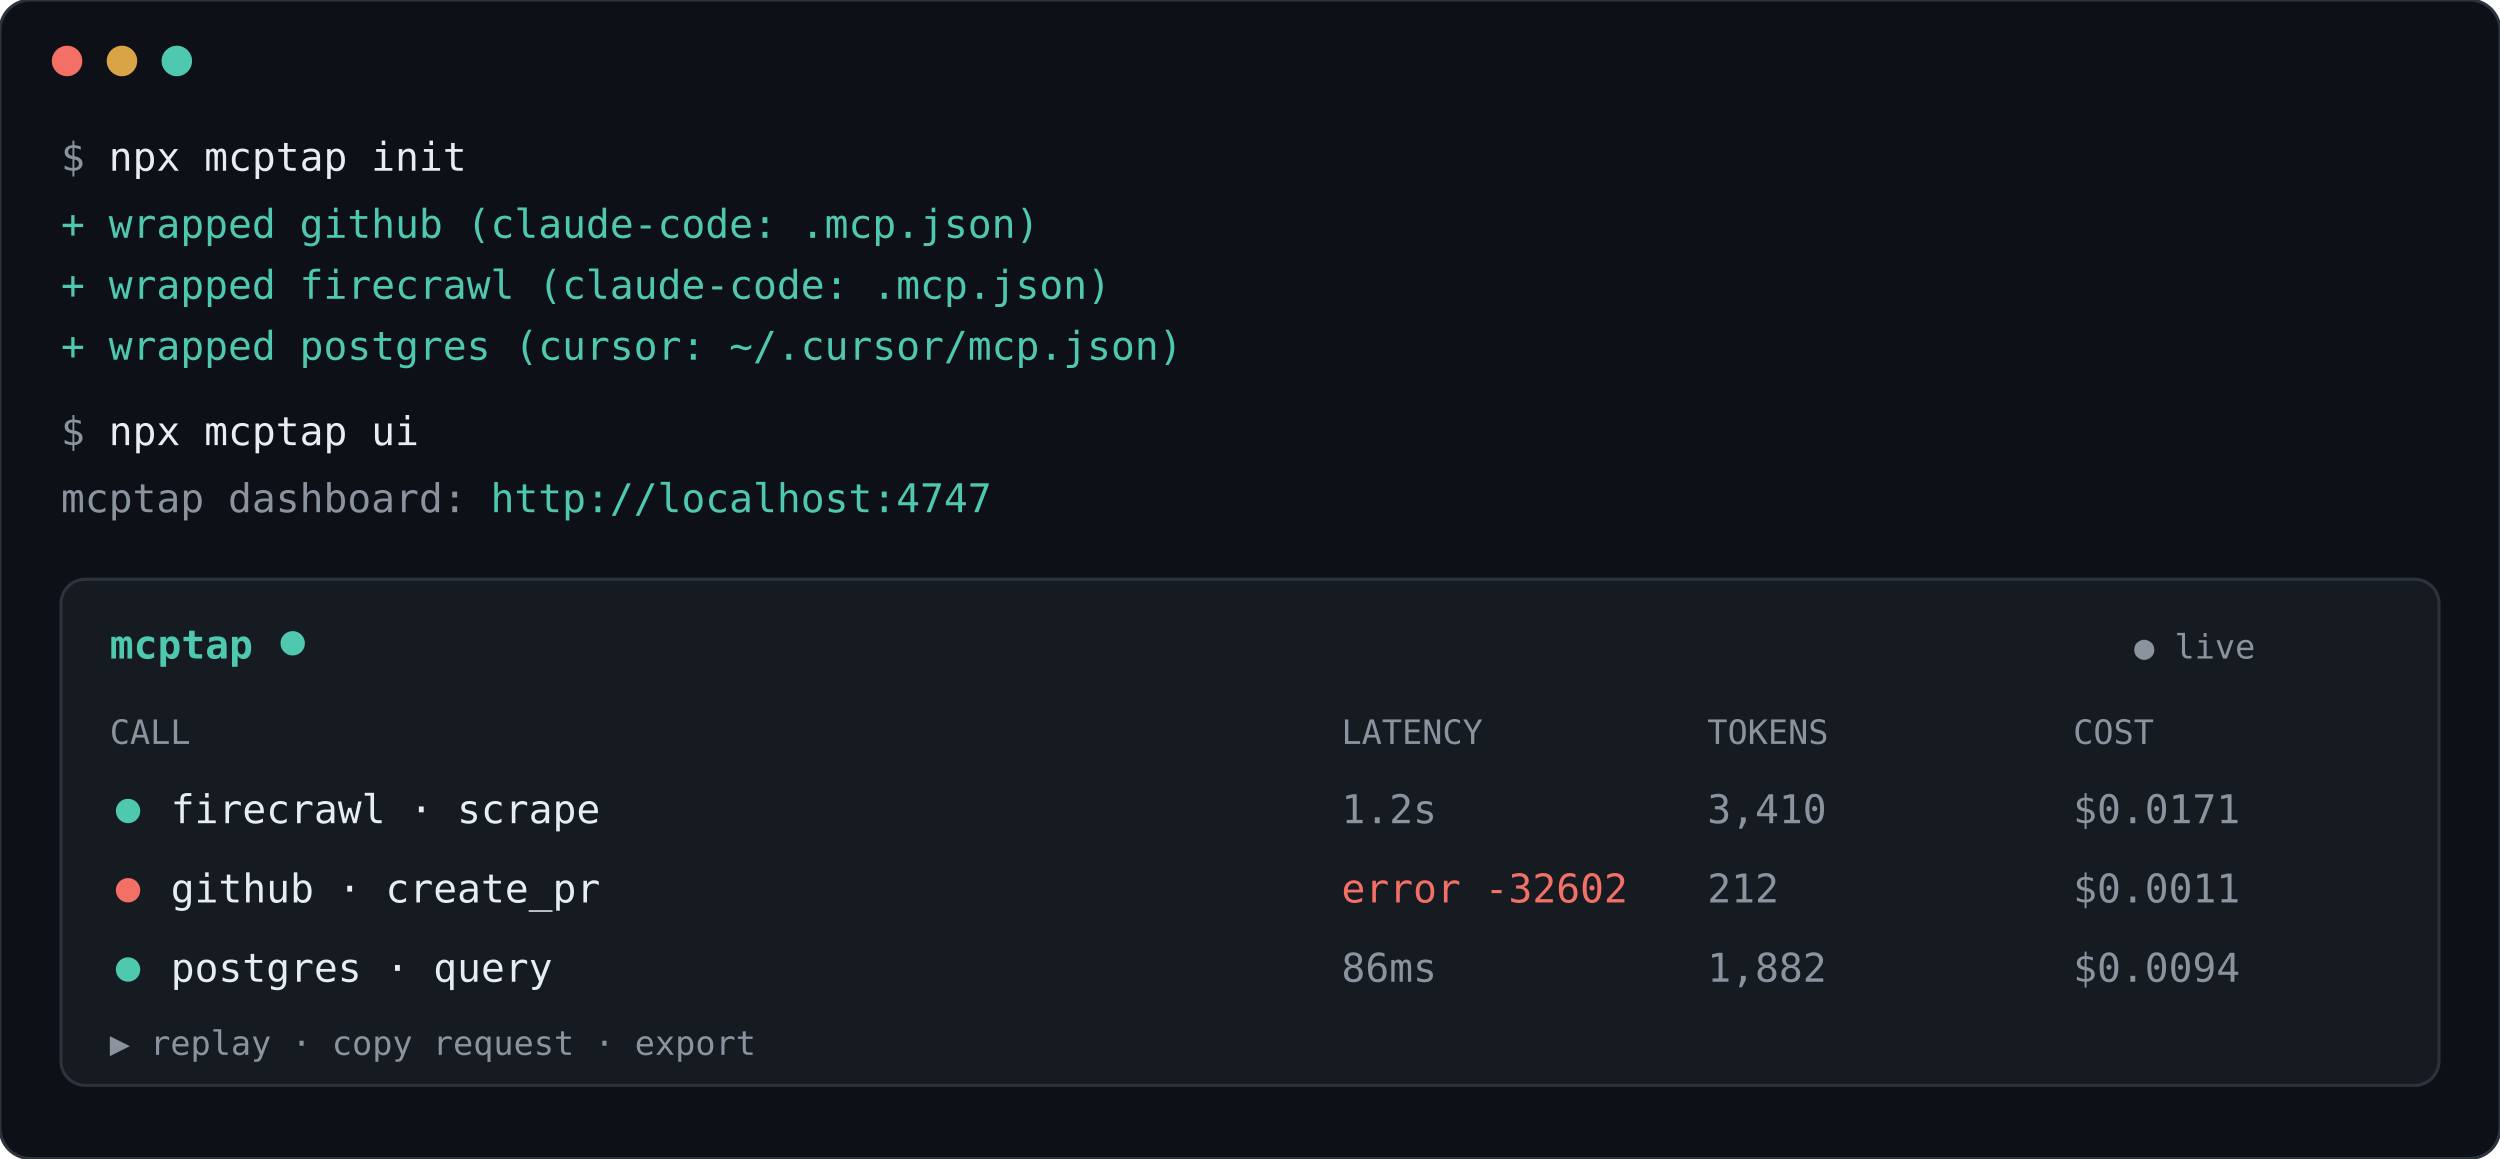
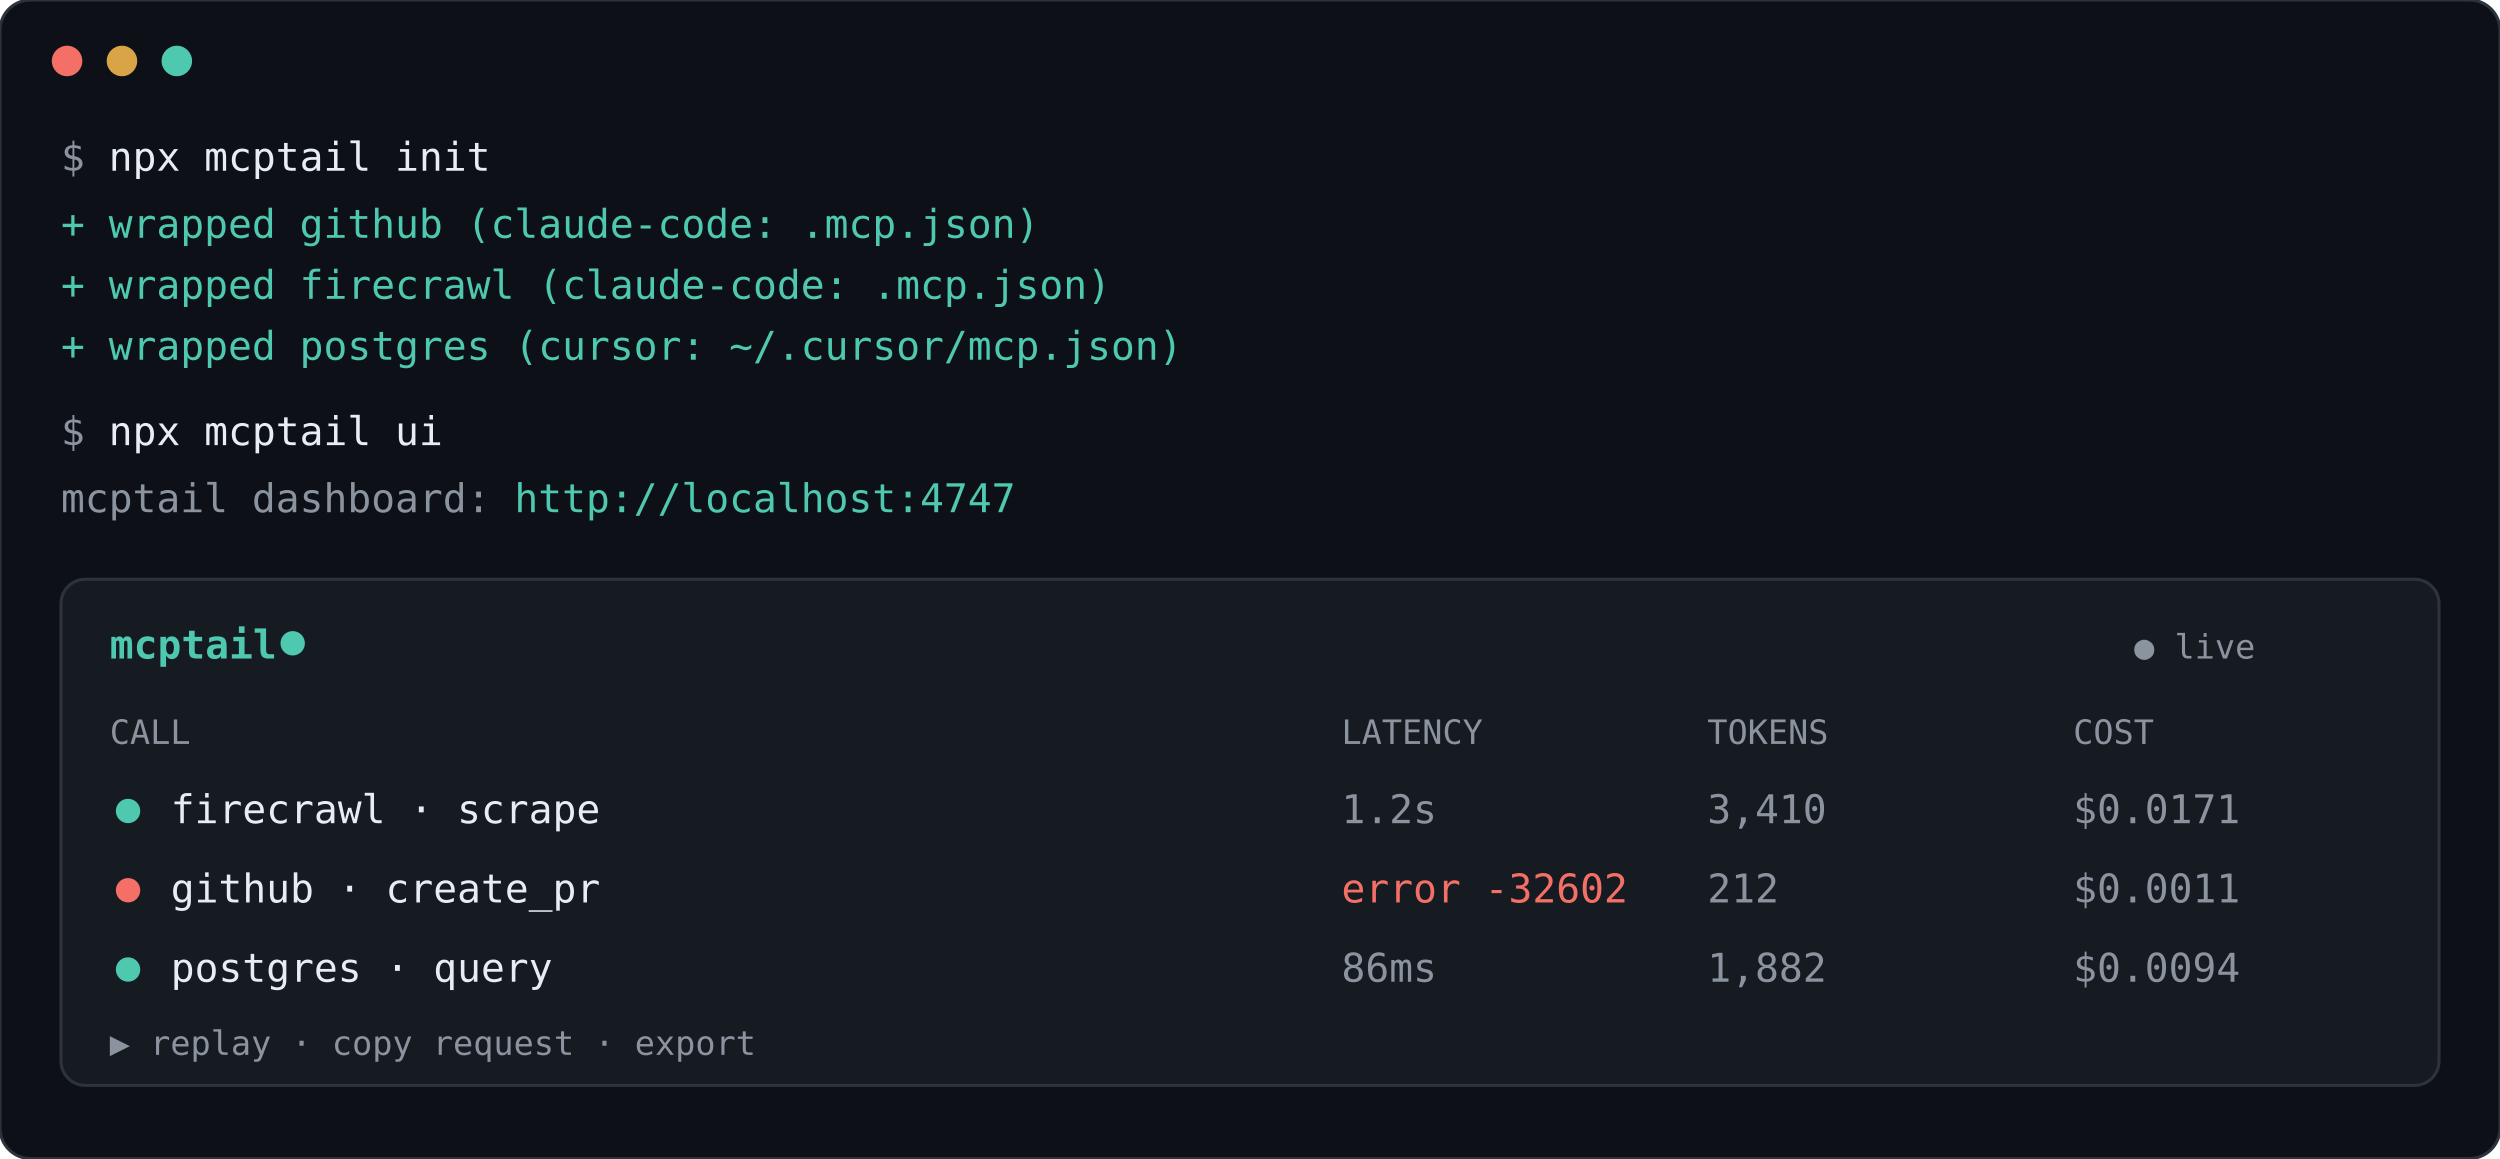
<svg xmlns="http://www.w3.org/2000/svg" width="820" height="380" viewBox="0 0 820 380" font-family="Consolas, 'Cascadia Code', monospace" font-size="13">
  <rect width="820" height="380" rx="10" fill="#0d1117" stroke="#2d333c" />
  <circle cx="22" cy="20" r="5" fill="#f47067" />
  <circle cx="40" cy="20" r="5" fill="#d9a445" />
  <circle cx="58" cy="20" r="5" fill="#4ec9b0" />
-   <text x="20" y="56" fill="#8b949e">$ <tspan fill="#e6edf3">npx mcptap init</tspan>
+   <text x="20" y="56" fill="#8b949e">$ <tspan fill="#e6edf3">npx mcptail init</tspan>
  </text>
  <text x="20" y="78" fill="#4ec9b0">+ wrapped github     (claude-code: .mcp.json)</text>
  <text x="20" y="98" fill="#4ec9b0">+ wrapped firecrawl  (claude-code: .mcp.json)</text>
  <text x="20" y="118" fill="#4ec9b0">+ wrapped postgres   (cursor: ~/.cursor/mcp.json)</text>
-   <text x="20" y="146" fill="#8b949e">$ <tspan fill="#e6edf3">npx mcptap ui</tspan>
+   <text x="20" y="146" fill="#8b949e">$ <tspan fill="#e6edf3">npx mcptail ui</tspan>
  </text>
-   <text x="20" y="168" fill="#8b949e">mcptap dashboard: <tspan fill="#4ec9b0">http://localhost:4747</tspan>
+   <text x="20" y="168" fill="#8b949e">mcptail dashboard: <tspan fill="#4ec9b0">http://localhost:4747</tspan>
  </text>
  <rect x="20" y="190" width="780" height="166" rx="8" fill="#161b22" stroke="#2d333c" />
-   <text x="36" y="216" fill="#4ec9b0" font-weight="bold">mcptap</text>
+   <text x="36" y="216" fill="#4ec9b0" font-weight="bold">mcptail</text>
  <circle cx="96" cy="211" r="4" fill="#4ec9b0" />
  <text x="700" y="216" fill="#8b949e" font-size="11">● live</text>
  <text x="36" y="244" fill="#8b949e" font-size="11">CALL</text>
  <text x="440" y="244" fill="#8b949e" font-size="11">LATENCY</text>
  <text x="560" y="244" fill="#8b949e" font-size="11">TOKENS</text>
  <text x="680" y="244" fill="#8b949e" font-size="11">COST</text>
  <circle cx="42" cy="266" r="4" fill="#4ec9b0" />
  <text x="56" y="270" fill="#e6edf3">firecrawl · scrape</text>
  <text x="440" y="270" fill="#8b949e">1.2s</text>
  <text x="560" y="270" fill="#8b949e">3,410</text>
  <text x="680" y="270" fill="#8b949e">$0.0171</text>
  <circle cx="42" cy="292" r="4" fill="#f47067" />
  <text x="56" y="296" fill="#e6edf3">github · create_pr</text>
  <text x="440" y="296" fill="#f47067">error -32602</text>
  <text x="560" y="296" fill="#8b949e">212</text>
  <text x="680" y="296" fill="#8b949e">$0.0011</text>
  <circle cx="42" cy="318" r="4" fill="#4ec9b0" />
  <text x="56" y="322" fill="#e6edf3">postgres · query</text>
  <text x="440" y="322" fill="#8b949e">86ms</text>
  <text x="560" y="322" fill="#8b949e">1,882</text>
  <text x="680" y="322" fill="#8b949e">$0.0094</text>
  <text x="36" y="346" fill="#8b949e" font-size="11">▶ replay · copy request · export</text>
</svg>
